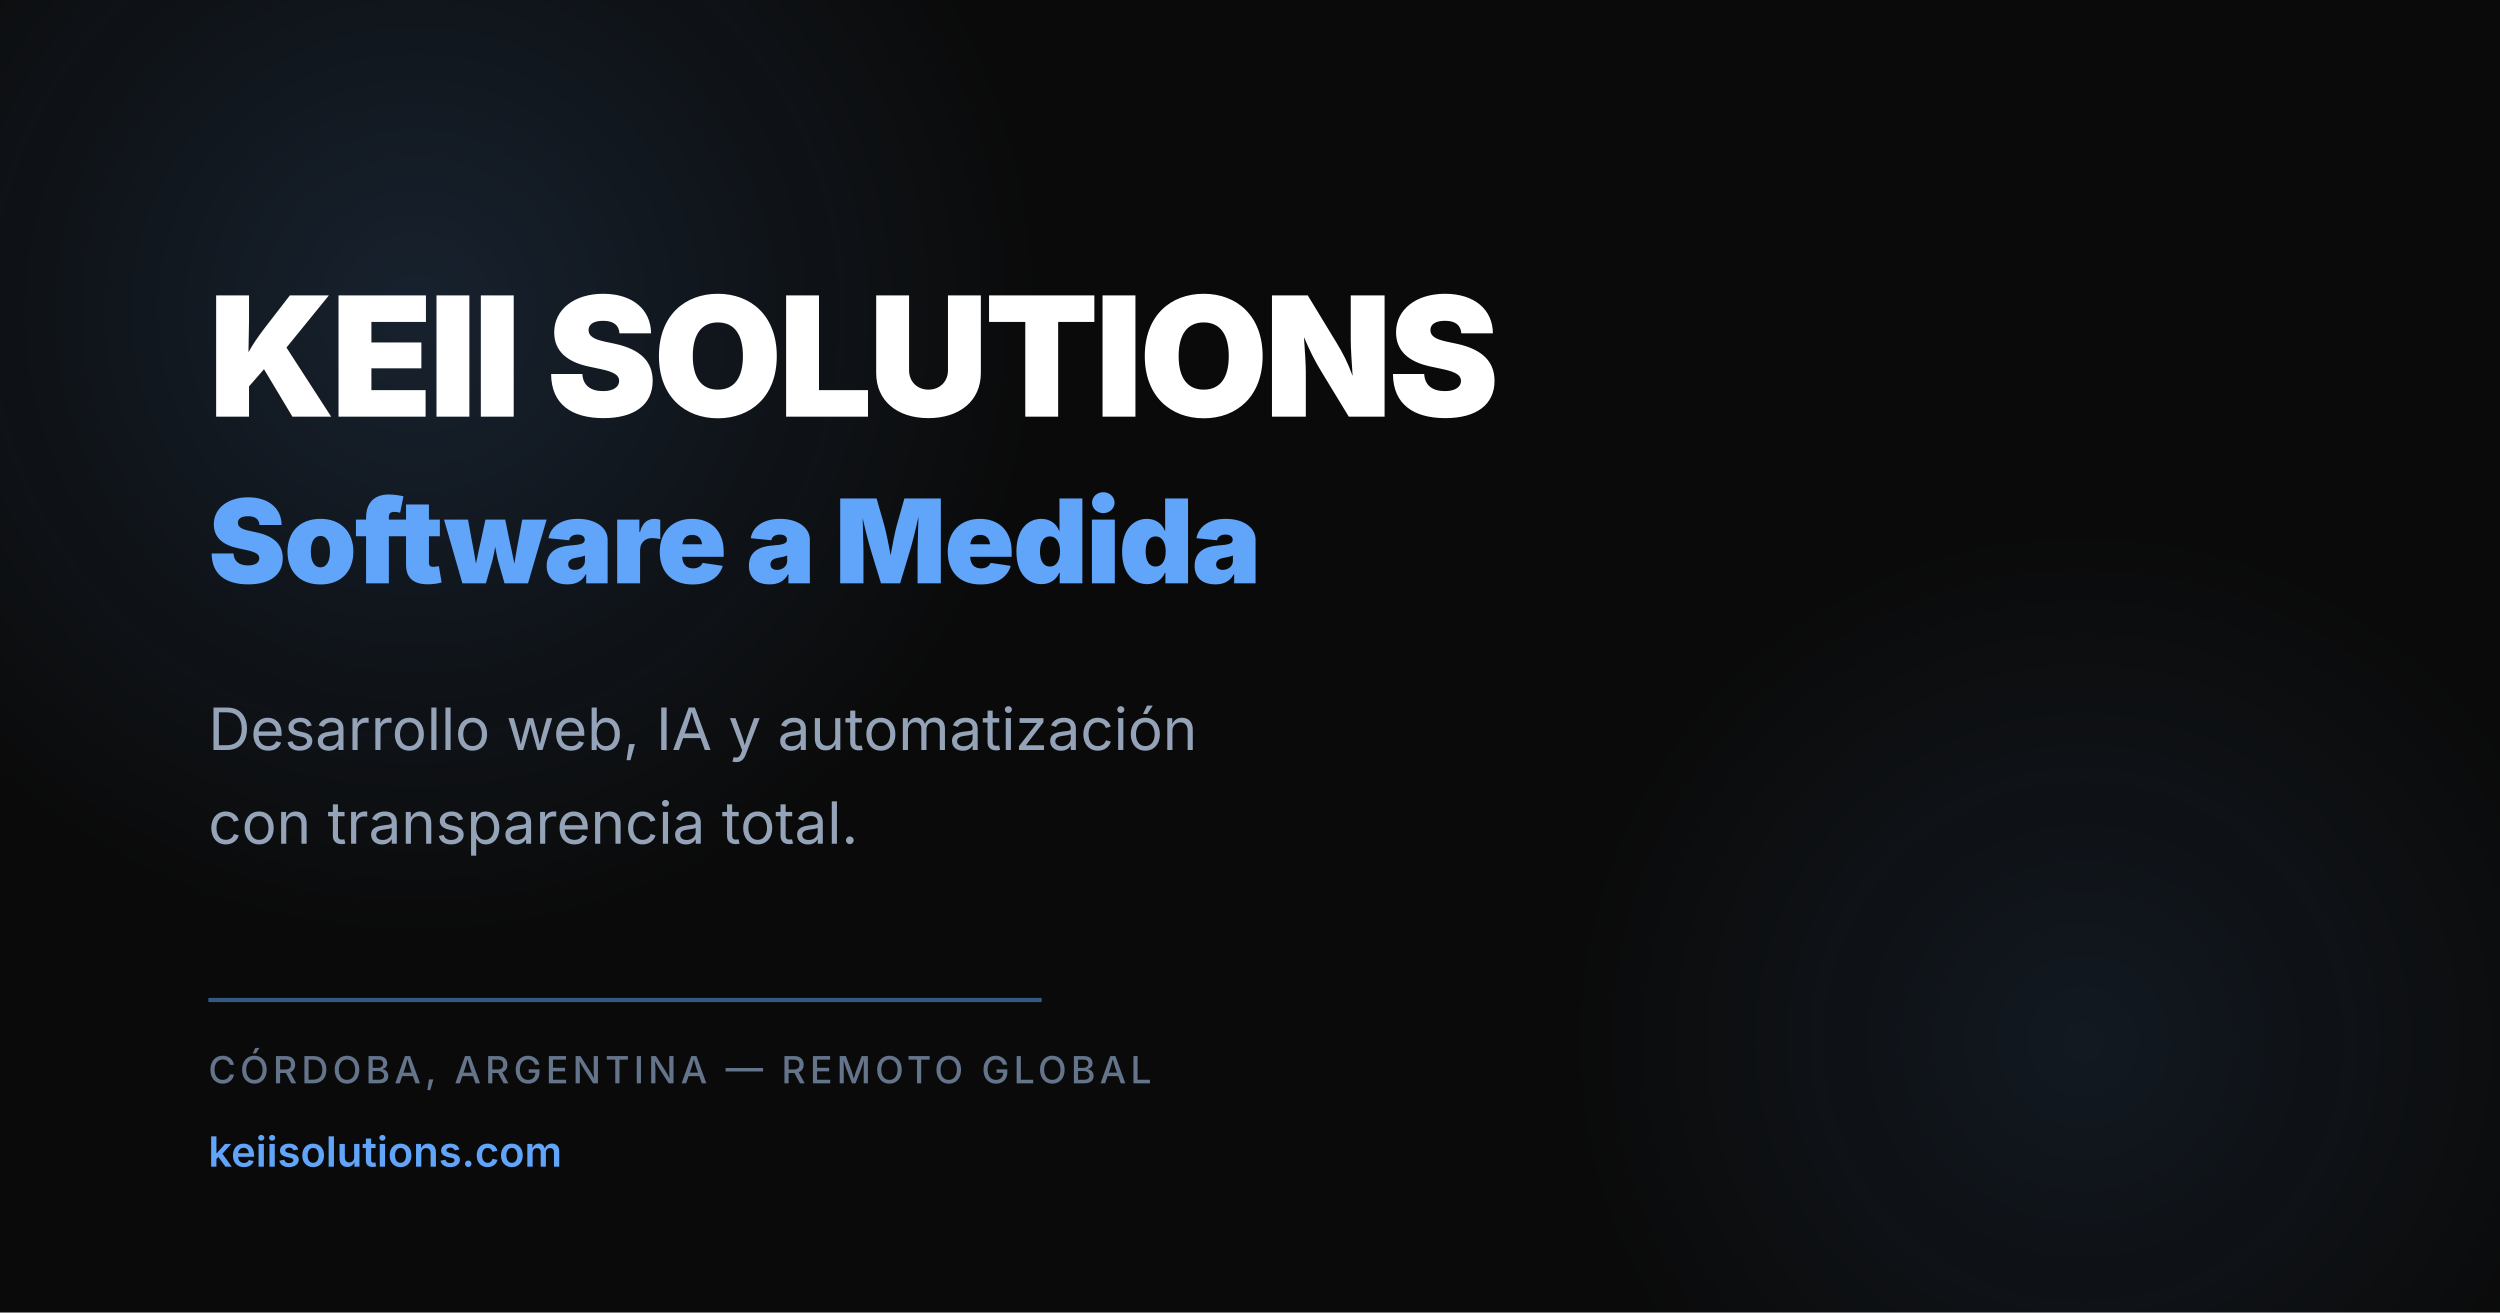
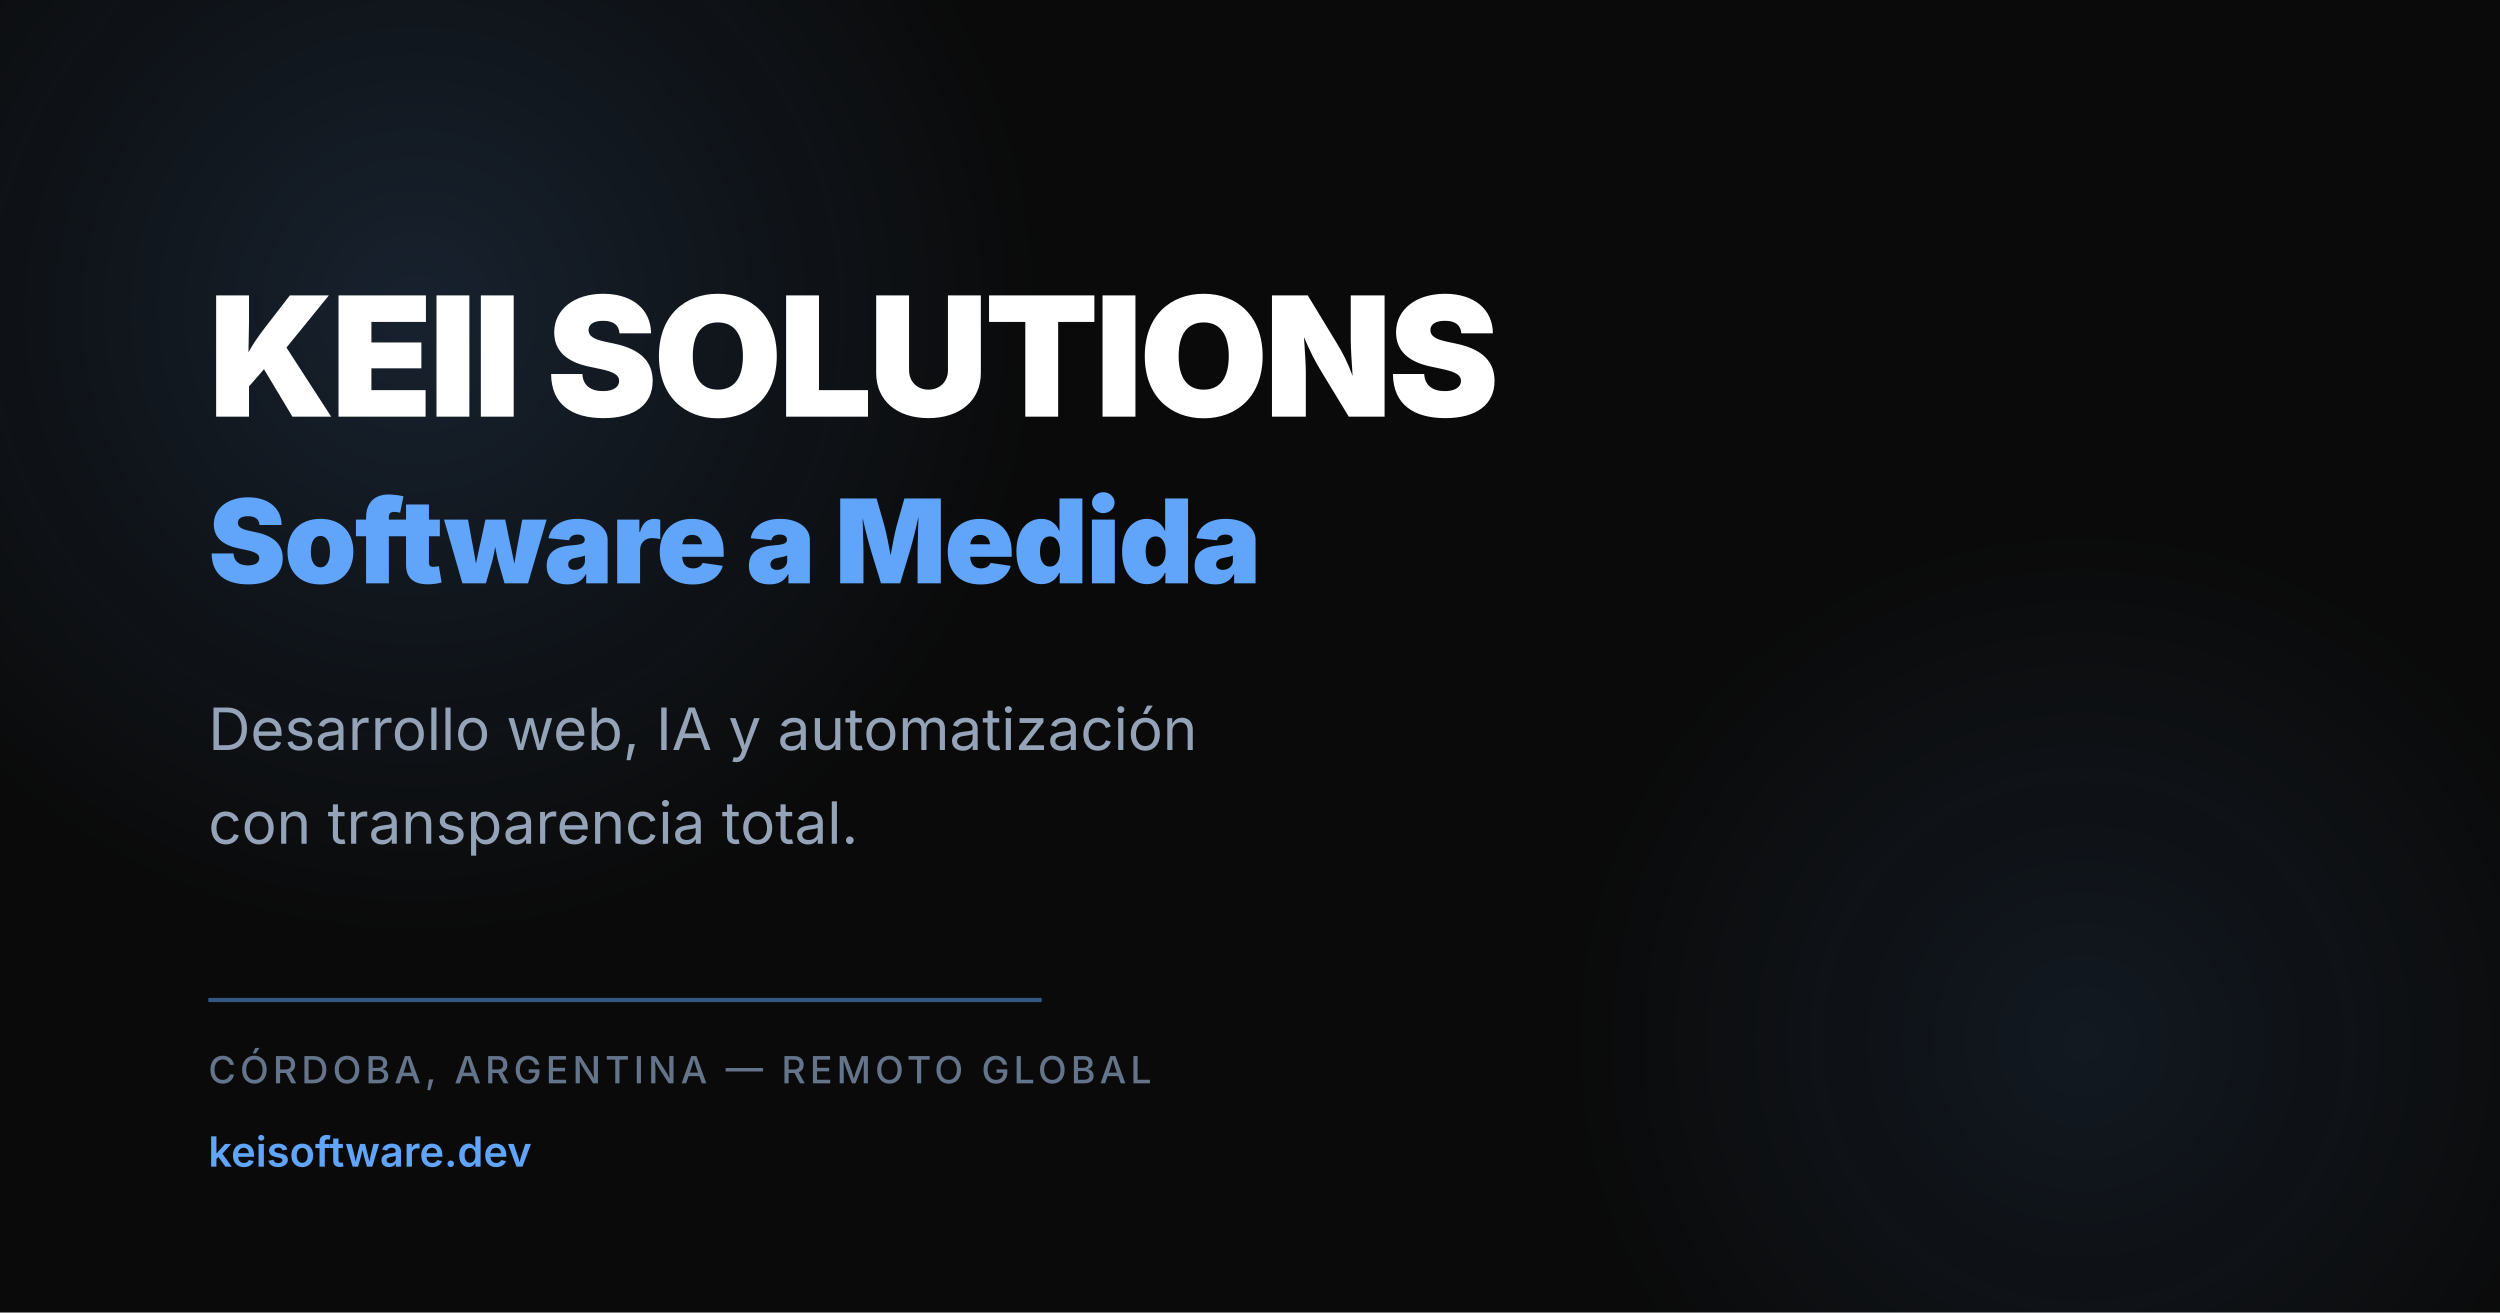
<svg xmlns="http://www.w3.org/2000/svg" width="1200" height="630" viewBox="0 0 1200 630" fill="none">
  <rect width="1200" height="630" fill="#0a0a0a" />
  <circle cx="200" cy="150" r="300" fill="url(#glow1)" opacity="0.15" />
  <circle cx="1000" cy="500" r="250" fill="url(#glow2)" opacity="0.1" />
  <text x="100" y="200" fill="#ffffff" font-family="system-ui, -apple-system, sans-serif" font-size="80" font-weight="900" letter-spacing="-2">
    KEII SOLUTIONS
  </text>
  <text x="100" y="280" fill="#60a5fa" font-family="system-ui, -apple-system, sans-serif" font-size="56" font-weight="900" letter-spacing="-1">
    Software a Medida
  </text>
  <text x="100" y="360" fill="#94a3b8" font-family="system-ui, -apple-system, sans-serif" font-size="28" font-weight="400">
    Desarrollo web, IA y automatización
  </text>
  <text x="100" y="405" fill="#94a3b8" font-family="system-ui, -apple-system, sans-serif" font-size="28" font-weight="400">
    con transparencia total.
  </text>
  <text x="100" y="520" fill="#64748b" font-family="system-ui, -apple-system, monospace" font-size="18" font-weight="500" letter-spacing="2">
    CÓRDOBA, ARGENTINA — REMOTO GLOBAL
  </text>
  <text x="100" y="560" fill="#60a5fa" font-family="system-ui, -apple-system, monospace" font-size="20" font-weight="600">
-     keiisolutions.com
+     keisoftware.dev
  </text>
  <line x1="100" y1="480" x2="500" y2="480" stroke="#60a5fa" stroke-width="2" opacity="0.5" />
  <defs>
    <radialGradient id="glow1">
      <stop offset="0%" stop-color="#60a5fa" />
      <stop offset="100%" stop-color="#60a5fa" stop-opacity="0" />
    </radialGradient>
    <radialGradient id="glow2">
      <stop offset="0%" stop-color="#60a5fa" />
      <stop offset="100%" stop-color="#60a5fa" stop-opacity="0" />
    </radialGradient>
  </defs>
</svg>
